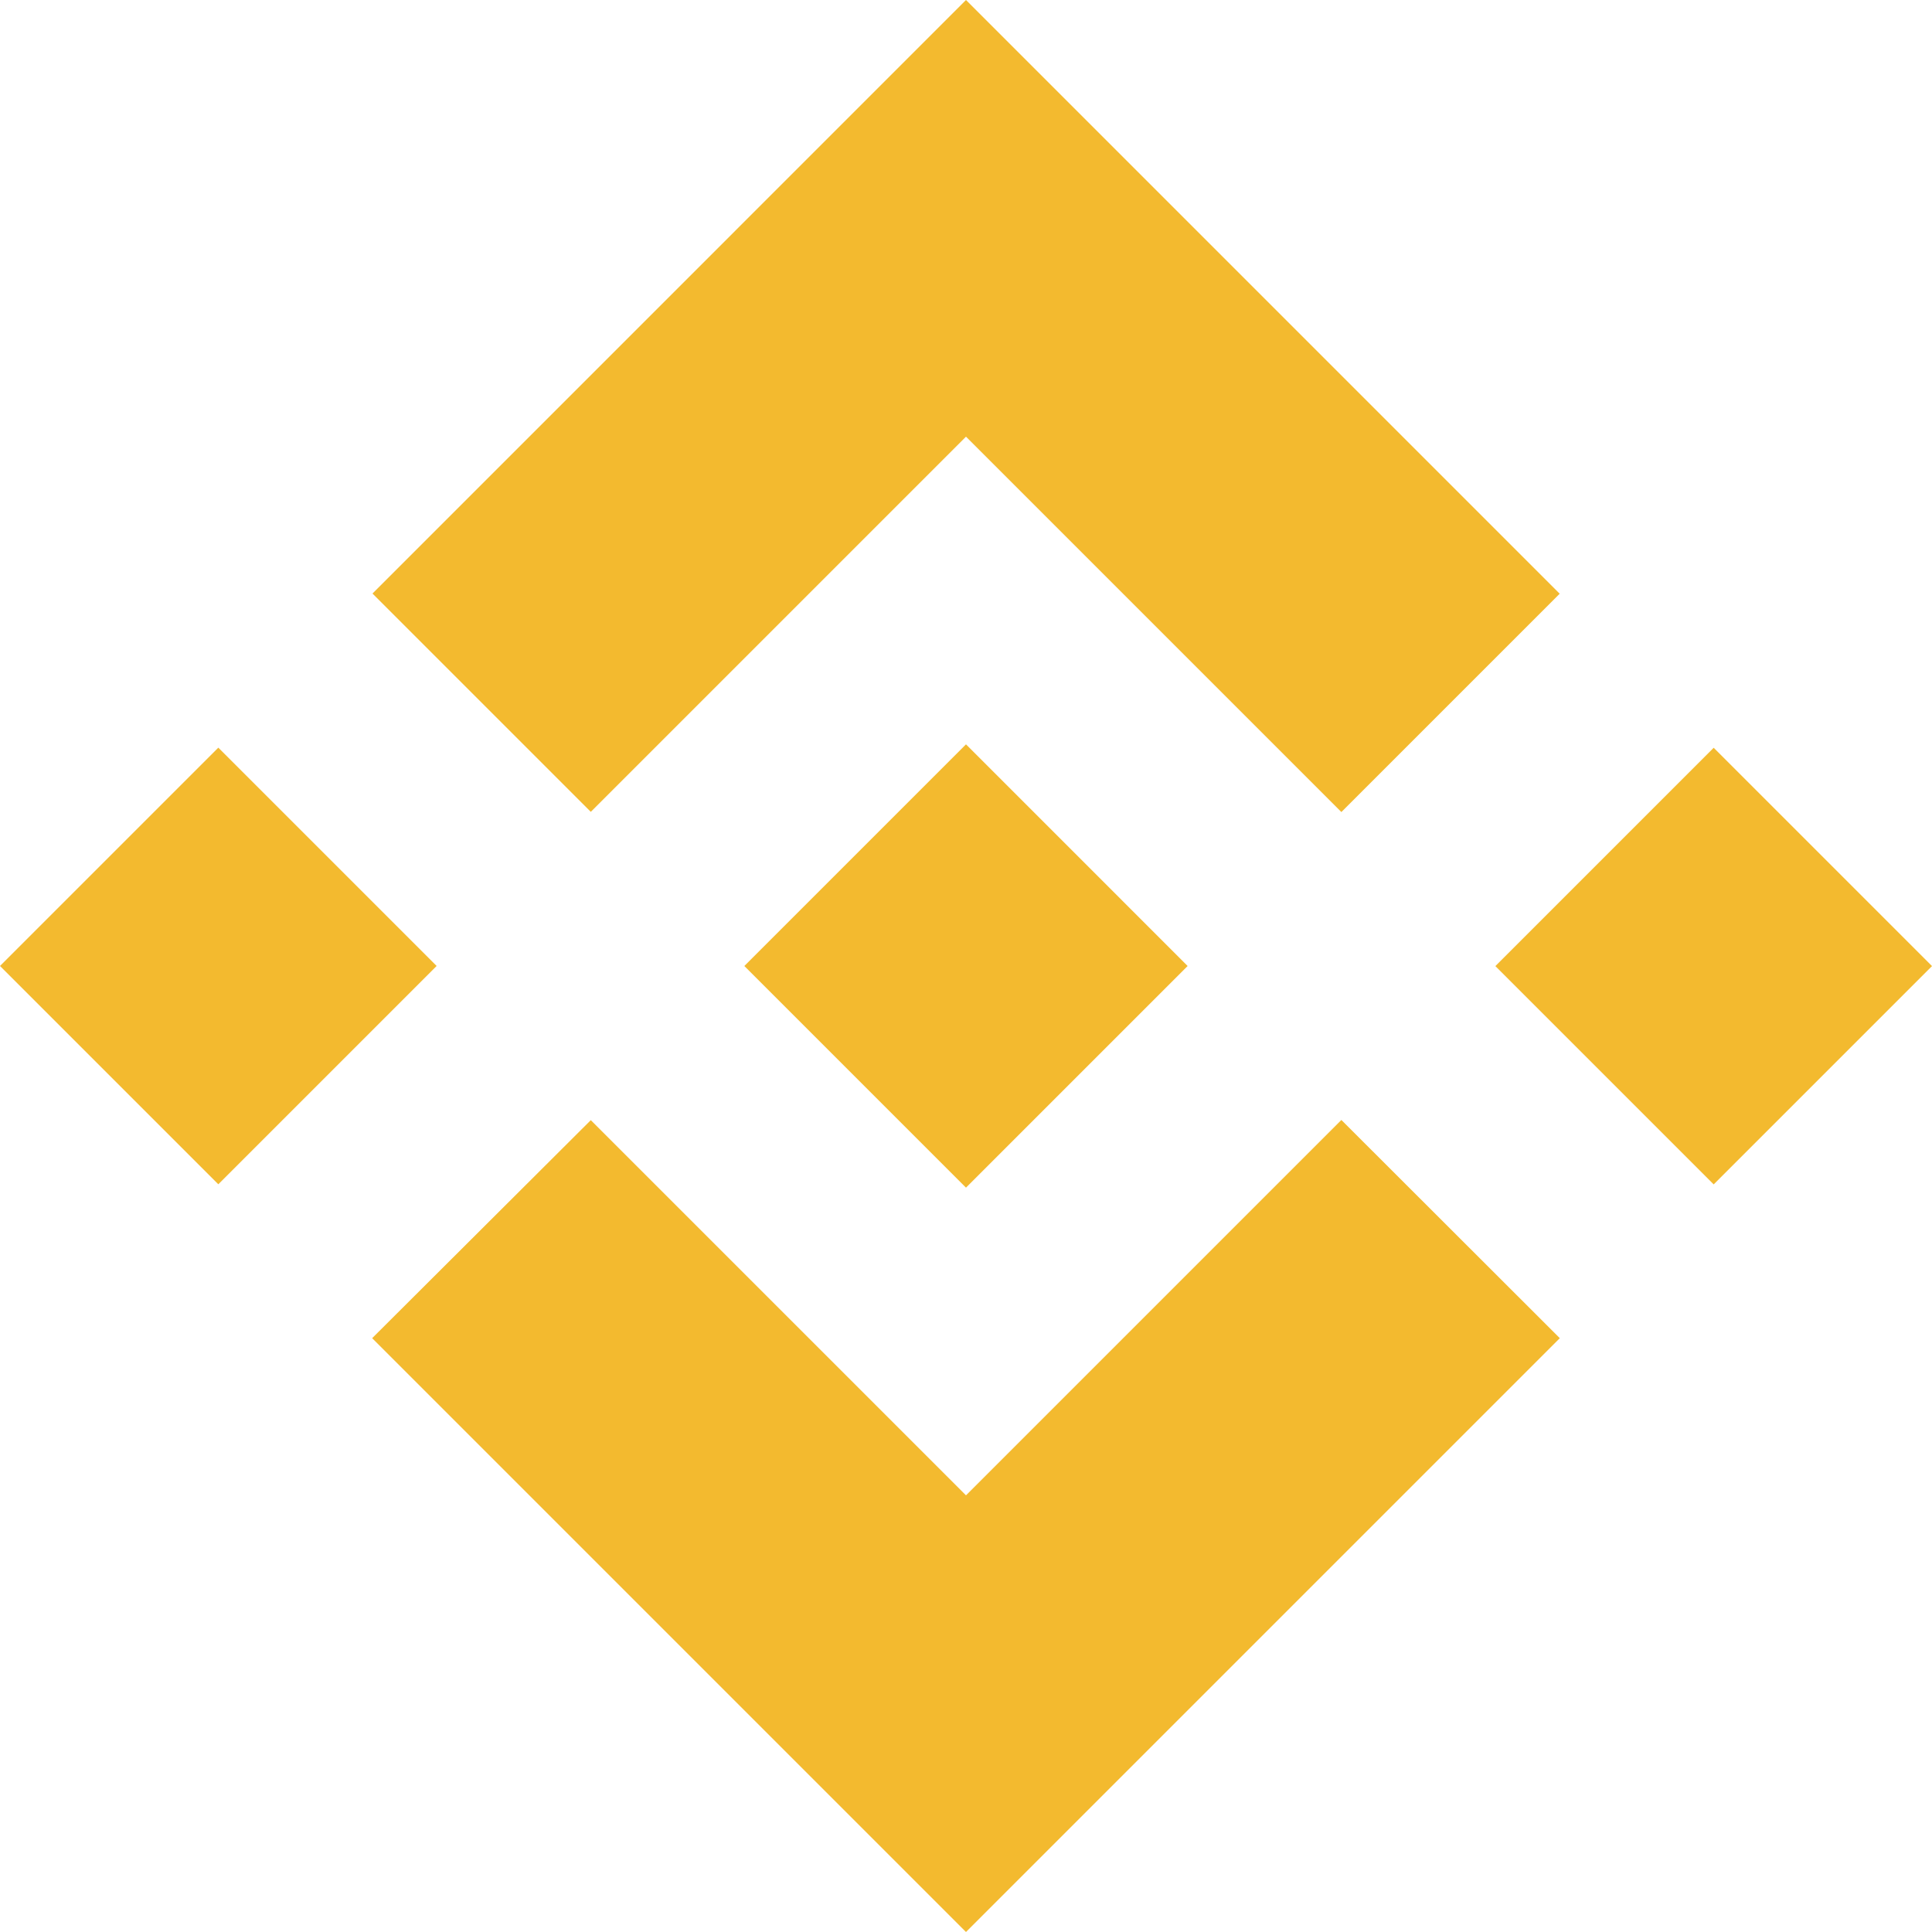
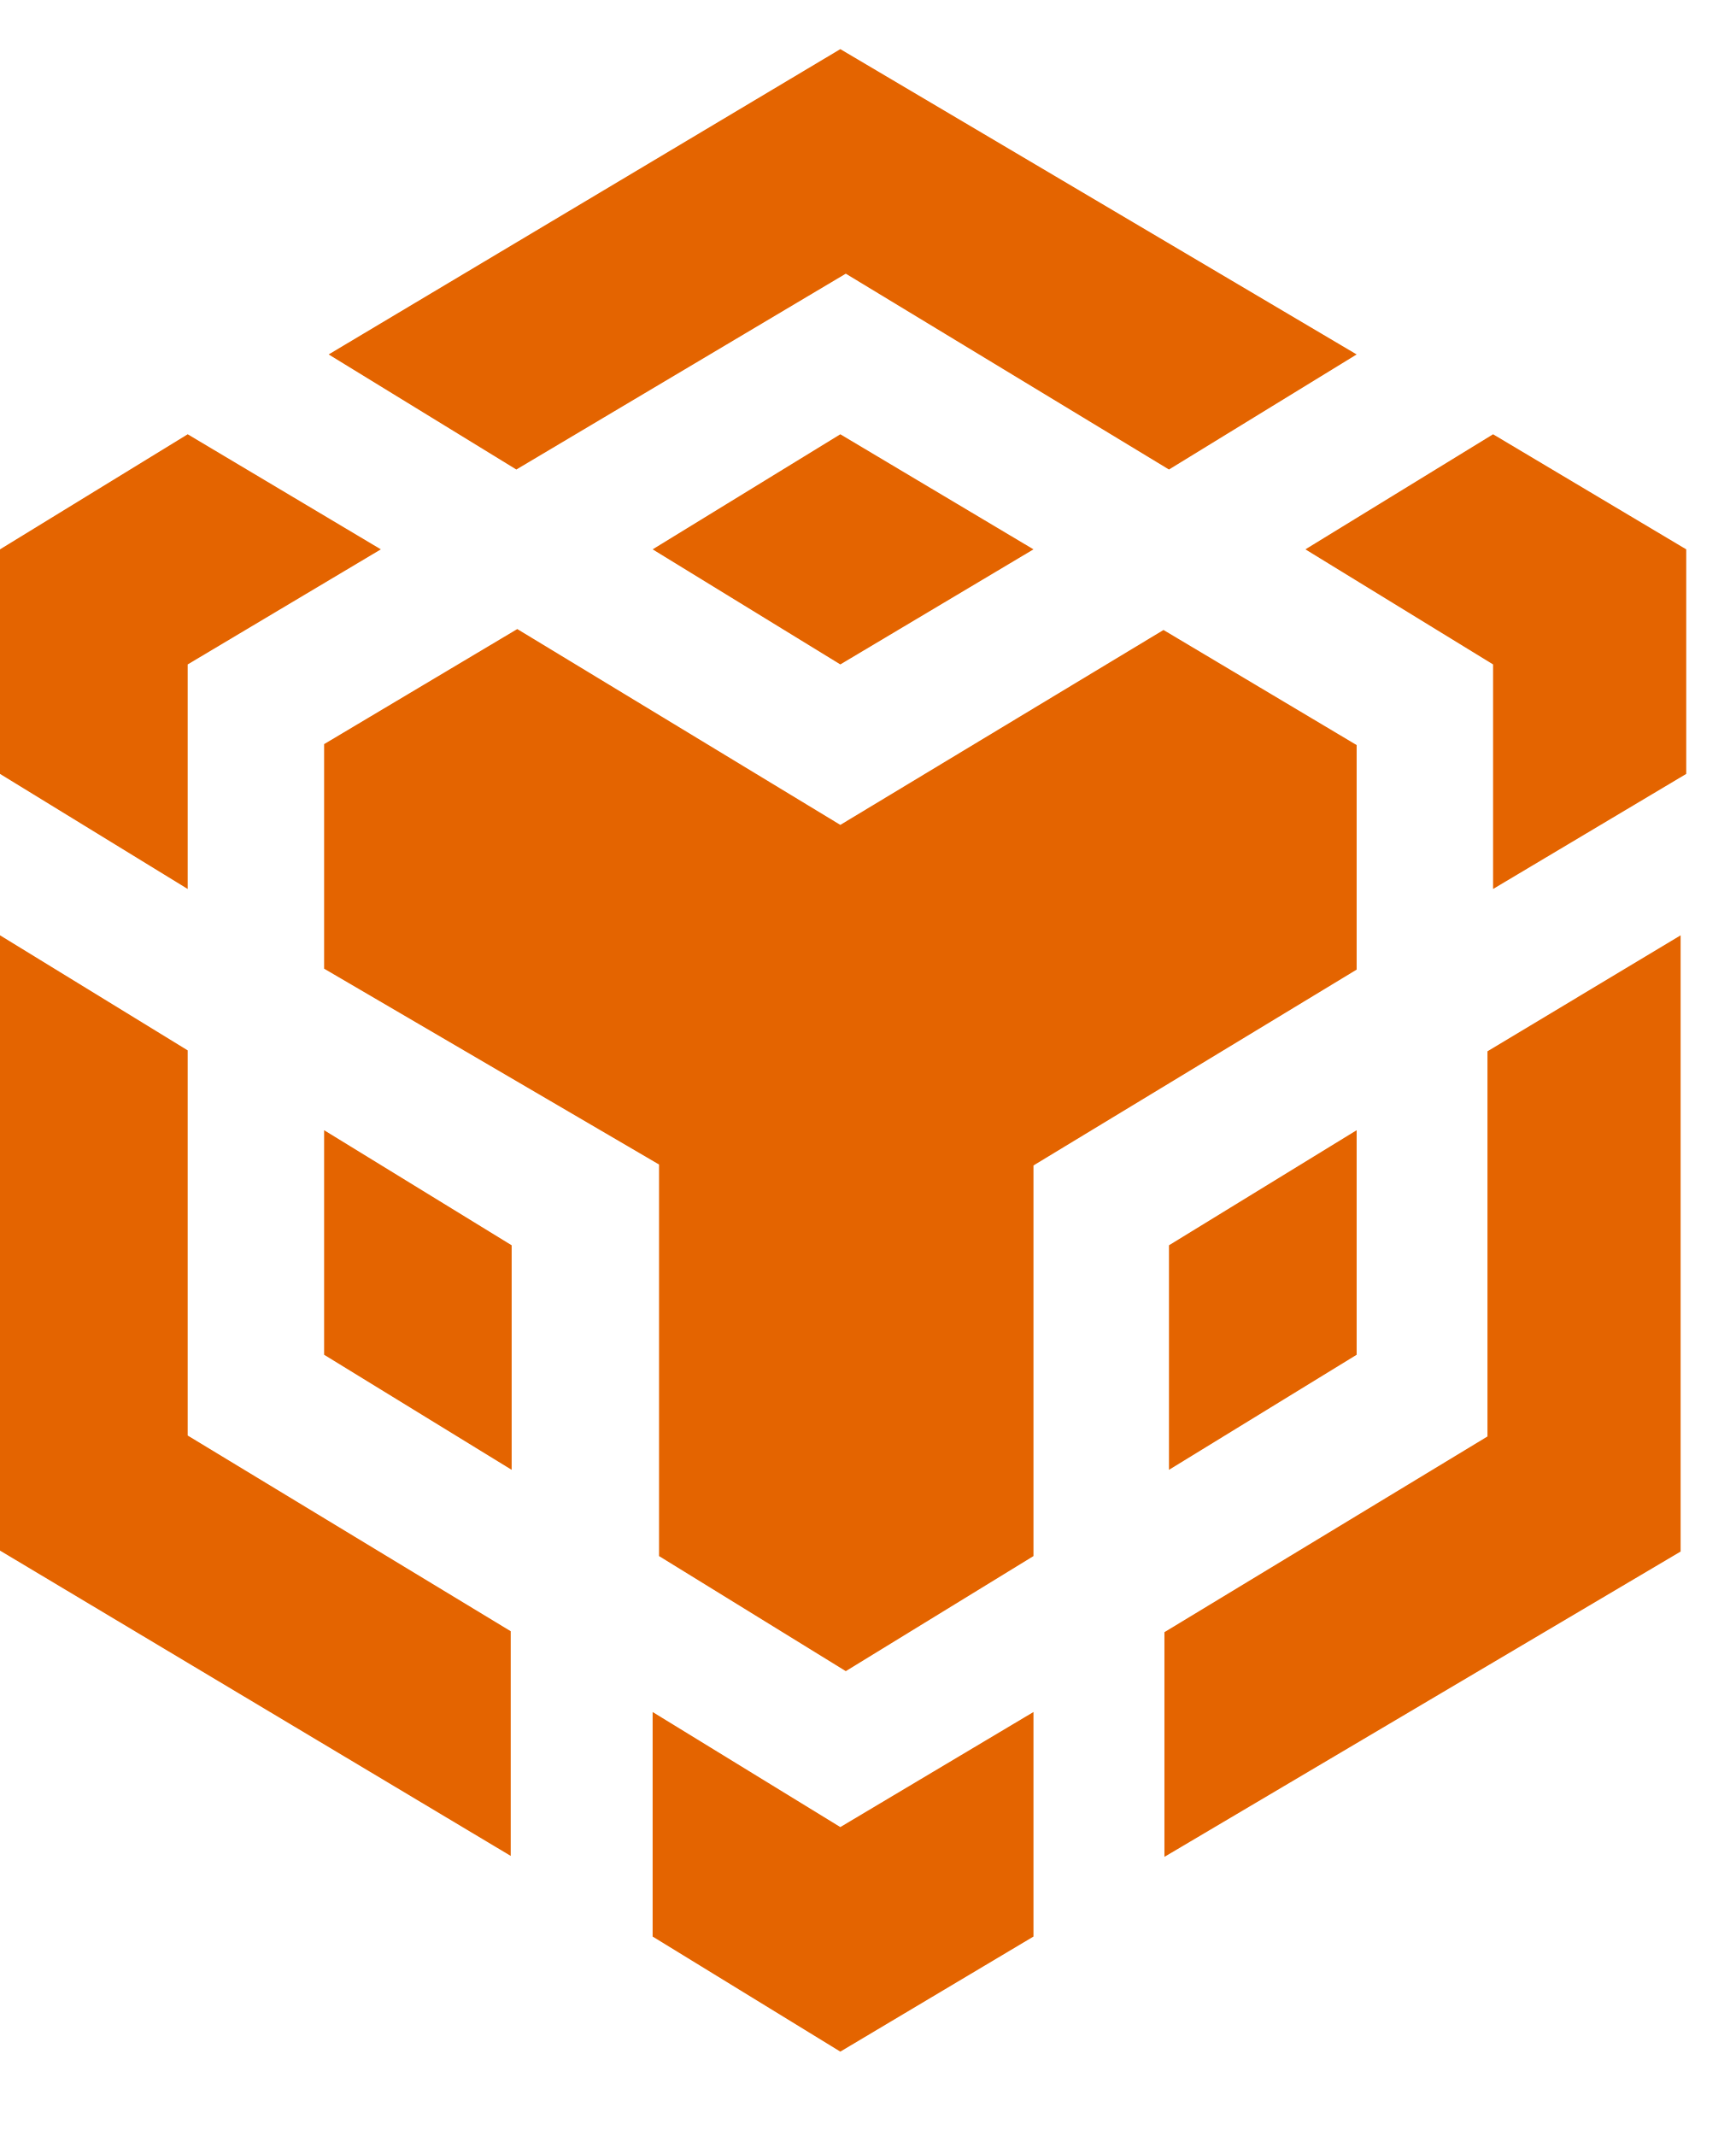
- <svg xmlns="http://www.w3.org/2000/svg" width="2500" height="2500" viewBox="0 0 2000 2000">
-   <g fill="#f3ba2f">
-     <path d="M611.59 840.42l388.4-388.39 388.6 388.59 226-226L999.99 0 385.6 614.42l225.99 226M.006 999.969l226.007-226.007 225.992 225.993L226 1225.96zM611.59 1159.58l388.4 388.39 388.59-388.58 226.12 225.88-.11.12L999.99 2000l-614.41-614.4-.32-.32 226.33-225.7M1548.013 1000.093l226.007-226.006 225.992 225.992-226.006 226.007z" />
-     <path d="M1229.22 999.88h.1L999.99 770.55 830.51 940.03h-.01l-19.47 19.48-40.16 40.17-.32.31.32.33 229.12 229.13 229.33-229.33.11-.13-.21-.11" />
-   </g>
+ <svg xmlns="http://www.w3.org/2000/svg" width="13" height="16" viewBox="0 0 13 16" fill="none">
+   <path d="M7.742 12.824V14.506L6.295 15.368L4.889 14.506V12.824L6.295 13.686L7.742 12.824ZM0 7.006L1.406 7.868V10.753L3.826 12.219V13.902L0 11.615V7.006ZM12.59 7.006V11.622L8.723 13.909V12.226L11.143 10.76V7.875L12.59 7.006ZM8.716 4.719L10.163 5.581V7.263L7.742 8.73V11.656L6.336 12.518L4.937 11.656V8.723L2.428 7.256V5.574L3.875 4.712L6.295 6.179L8.716 4.719ZM2.428 8.466L3.833 9.328V11.01L2.428 10.148V8.466ZM10.163 8.466V10.148L8.757 11.01V9.328L10.163 8.466ZM1.406 3.253L2.853 4.115L1.406 4.977V6.659L0 5.797V4.115L1.406 3.253ZM11.185 3.253L12.632 4.115V5.797L11.185 6.659V4.977L9.779 4.115L11.185 3.253ZM6.295 3.253L7.742 4.115L6.295 4.977L4.889 4.115L6.295 3.253ZM6.295 0.368L10.163 2.655L8.757 3.517L6.336 2.05L3.868 3.517L2.462 2.655L6.295 0.368Z" fill="#E46400" />
</svg>
